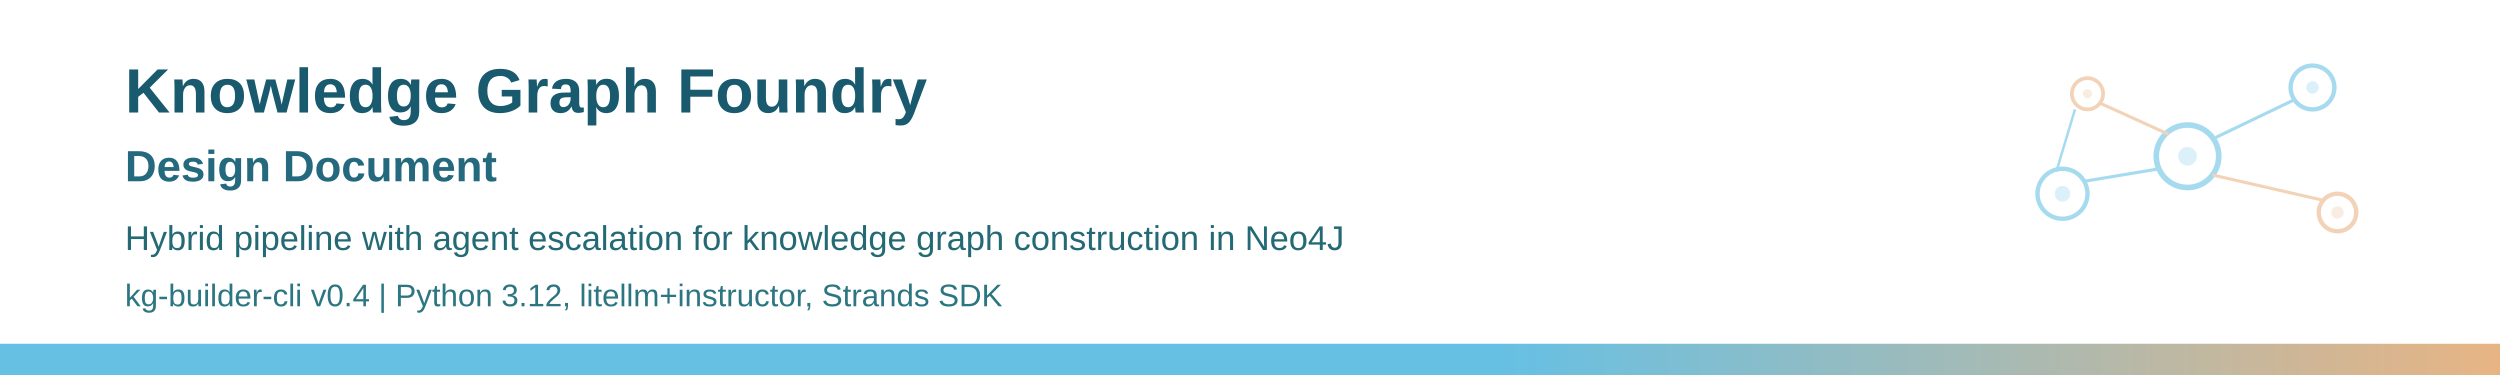
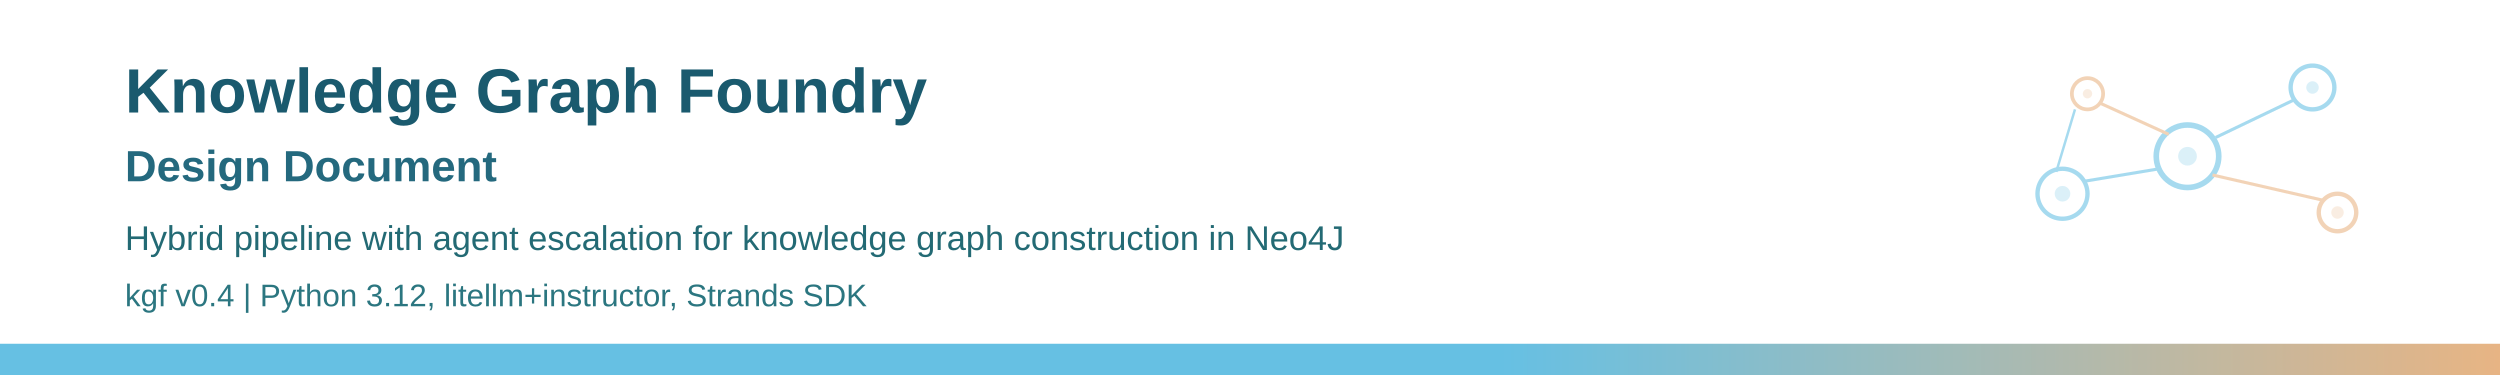
<svg xmlns="http://www.w3.org/2000/svg" viewBox="0 0 800 120">
  <style>
    .fg-1 { fill: #1a5a6e; }
    .fg-2 { fill: #24697e; }
    .fg-3 { fill: #236a74; }
    .fg-4 { fill: #2b7680; }
    @media (prefers-color-scheme: dark) {
      .fg-1 { fill: #b8e4f0; }
      .fg-2 { fill: #8fd4e6; }
      .fg-3 { fill: #5aafc5; }
      .fg-4 { fill: #4099b3; }
    }
  </style>
  <defs>
    <linearGradient id="accent_bar" x1="0%" y1="0%" x2="100%" y2="0%">
      <stop offset="0" stop-color="#0096d1" />
      <stop offset="0.6" stop-color="#0096d1" />
      <stop offset="1" stop-color="#da8230" />
    </linearGradient>
  </defs>
  <rect x="0" y="110" width="800" height="10" fill="url(#accent_bar)" opacity="0.6" />
  <text x="40" y="36" font-family="Segoe UI, Arial, sans-serif" font-size="20" font-weight="700" class="fg-1">Knowledge Graph Foundry</text>
  <text x="40" y="58" font-family="Segoe UI, Arial, sans-serif" font-size="14" font-weight="600" class="fg-2">Design Document</text>
  <text x="40" y="80" font-family="Segoe UI, Arial, sans-serif" font-size="11" class="fg-3">Hybrid pipeline with agent escalation for knowledge graph construction in Neo4J</text>
-   <text x="40" y="98" font-family="Segoe UI, Arial, sans-serif" font-size="10" class="fg-4">kg-builder-cli v0.4 | Python 3.12, litellm+instructor, Strands SDK</text>
+   <text x="40" y="98" font-family="Segoe UI, Arial, sans-serif" font-size="10" class="fg-4">kgf v0.4 | Python 3.12, litellm+instructor, Strands SDK</text>
  <g opacity="0.35">
    <circle cx="700" cy="50" r="10" fill="none" stroke="#0096d1" stroke-width="1.8" />
    <circle cx="700" cy="50" r="3" fill="#0096d1" opacity="0.4" />
    <circle cx="740" cy="28" r="7" fill="none" stroke="#0096d1" stroke-width="1.4" />
    <circle cx="740" cy="28" r="2" fill="#0096d1" opacity="0.4" />
    <circle cx="748" cy="68" r="6" fill="none" stroke="#da8230" stroke-width="1.4" />
    <circle cx="748" cy="68" r="2" fill="#da8230" opacity="0.4" />
    <circle cx="660" cy="62" r="8" fill="none" stroke="#0096d1" stroke-width="1.4" />
    <circle cx="660" cy="62" r="2.5" fill="#0096d1" opacity="0.4" />
    <circle cx="668" cy="30" r="5" fill="none" stroke="#da8230" stroke-width="1.2" />
    <circle cx="668" cy="30" r="1.5" fill="#da8230" opacity="0.4" />
    <line x1="709" y1="44" x2="734" y2="32" stroke="#0096d1" stroke-width="1" />
    <line x1="708" y1="56" x2="743" y2="64" stroke="#da8230" stroke-width="1" />
    <line x1="691" y1="54" x2="667" y2="58" stroke="#0096d1" stroke-width="1" />
    <line x1="694" y1="43" x2="672" y2="33" stroke="#da8230" stroke-width="1" />
    <line x1="664" y1="35" x2="658" y2="55" stroke="#0096d1" stroke-width="0.8" />
  </g>
</svg>
